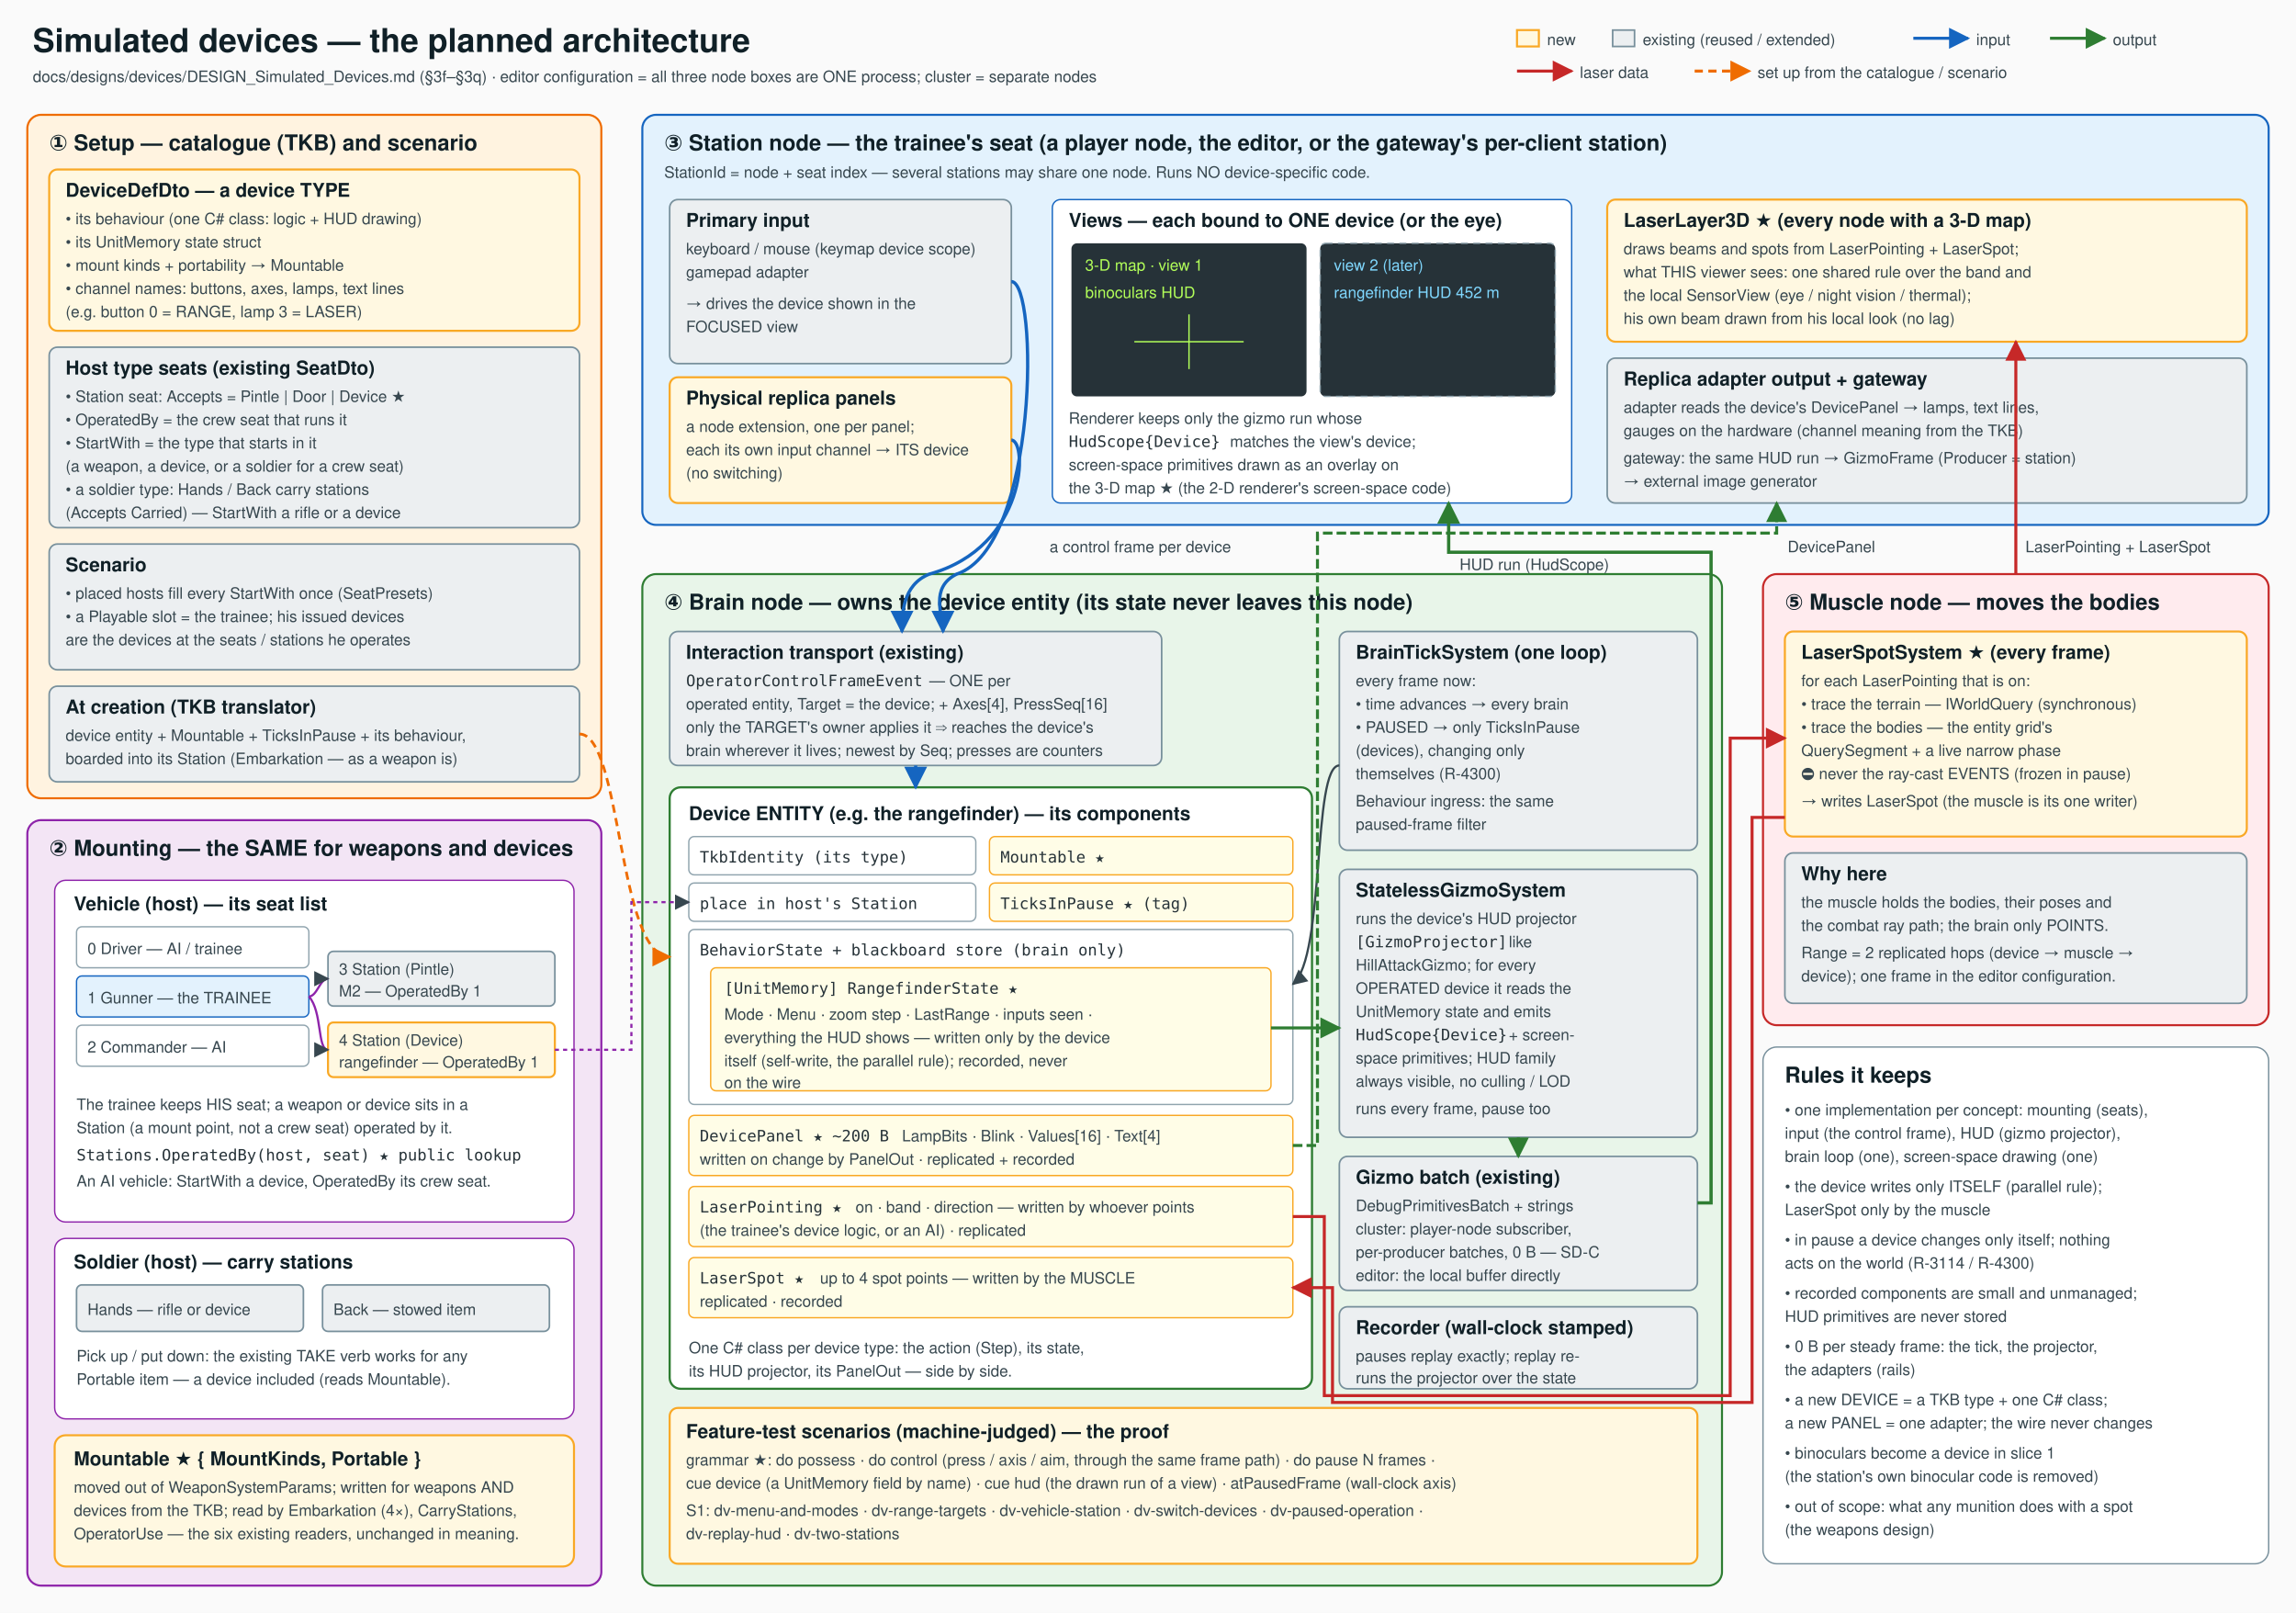
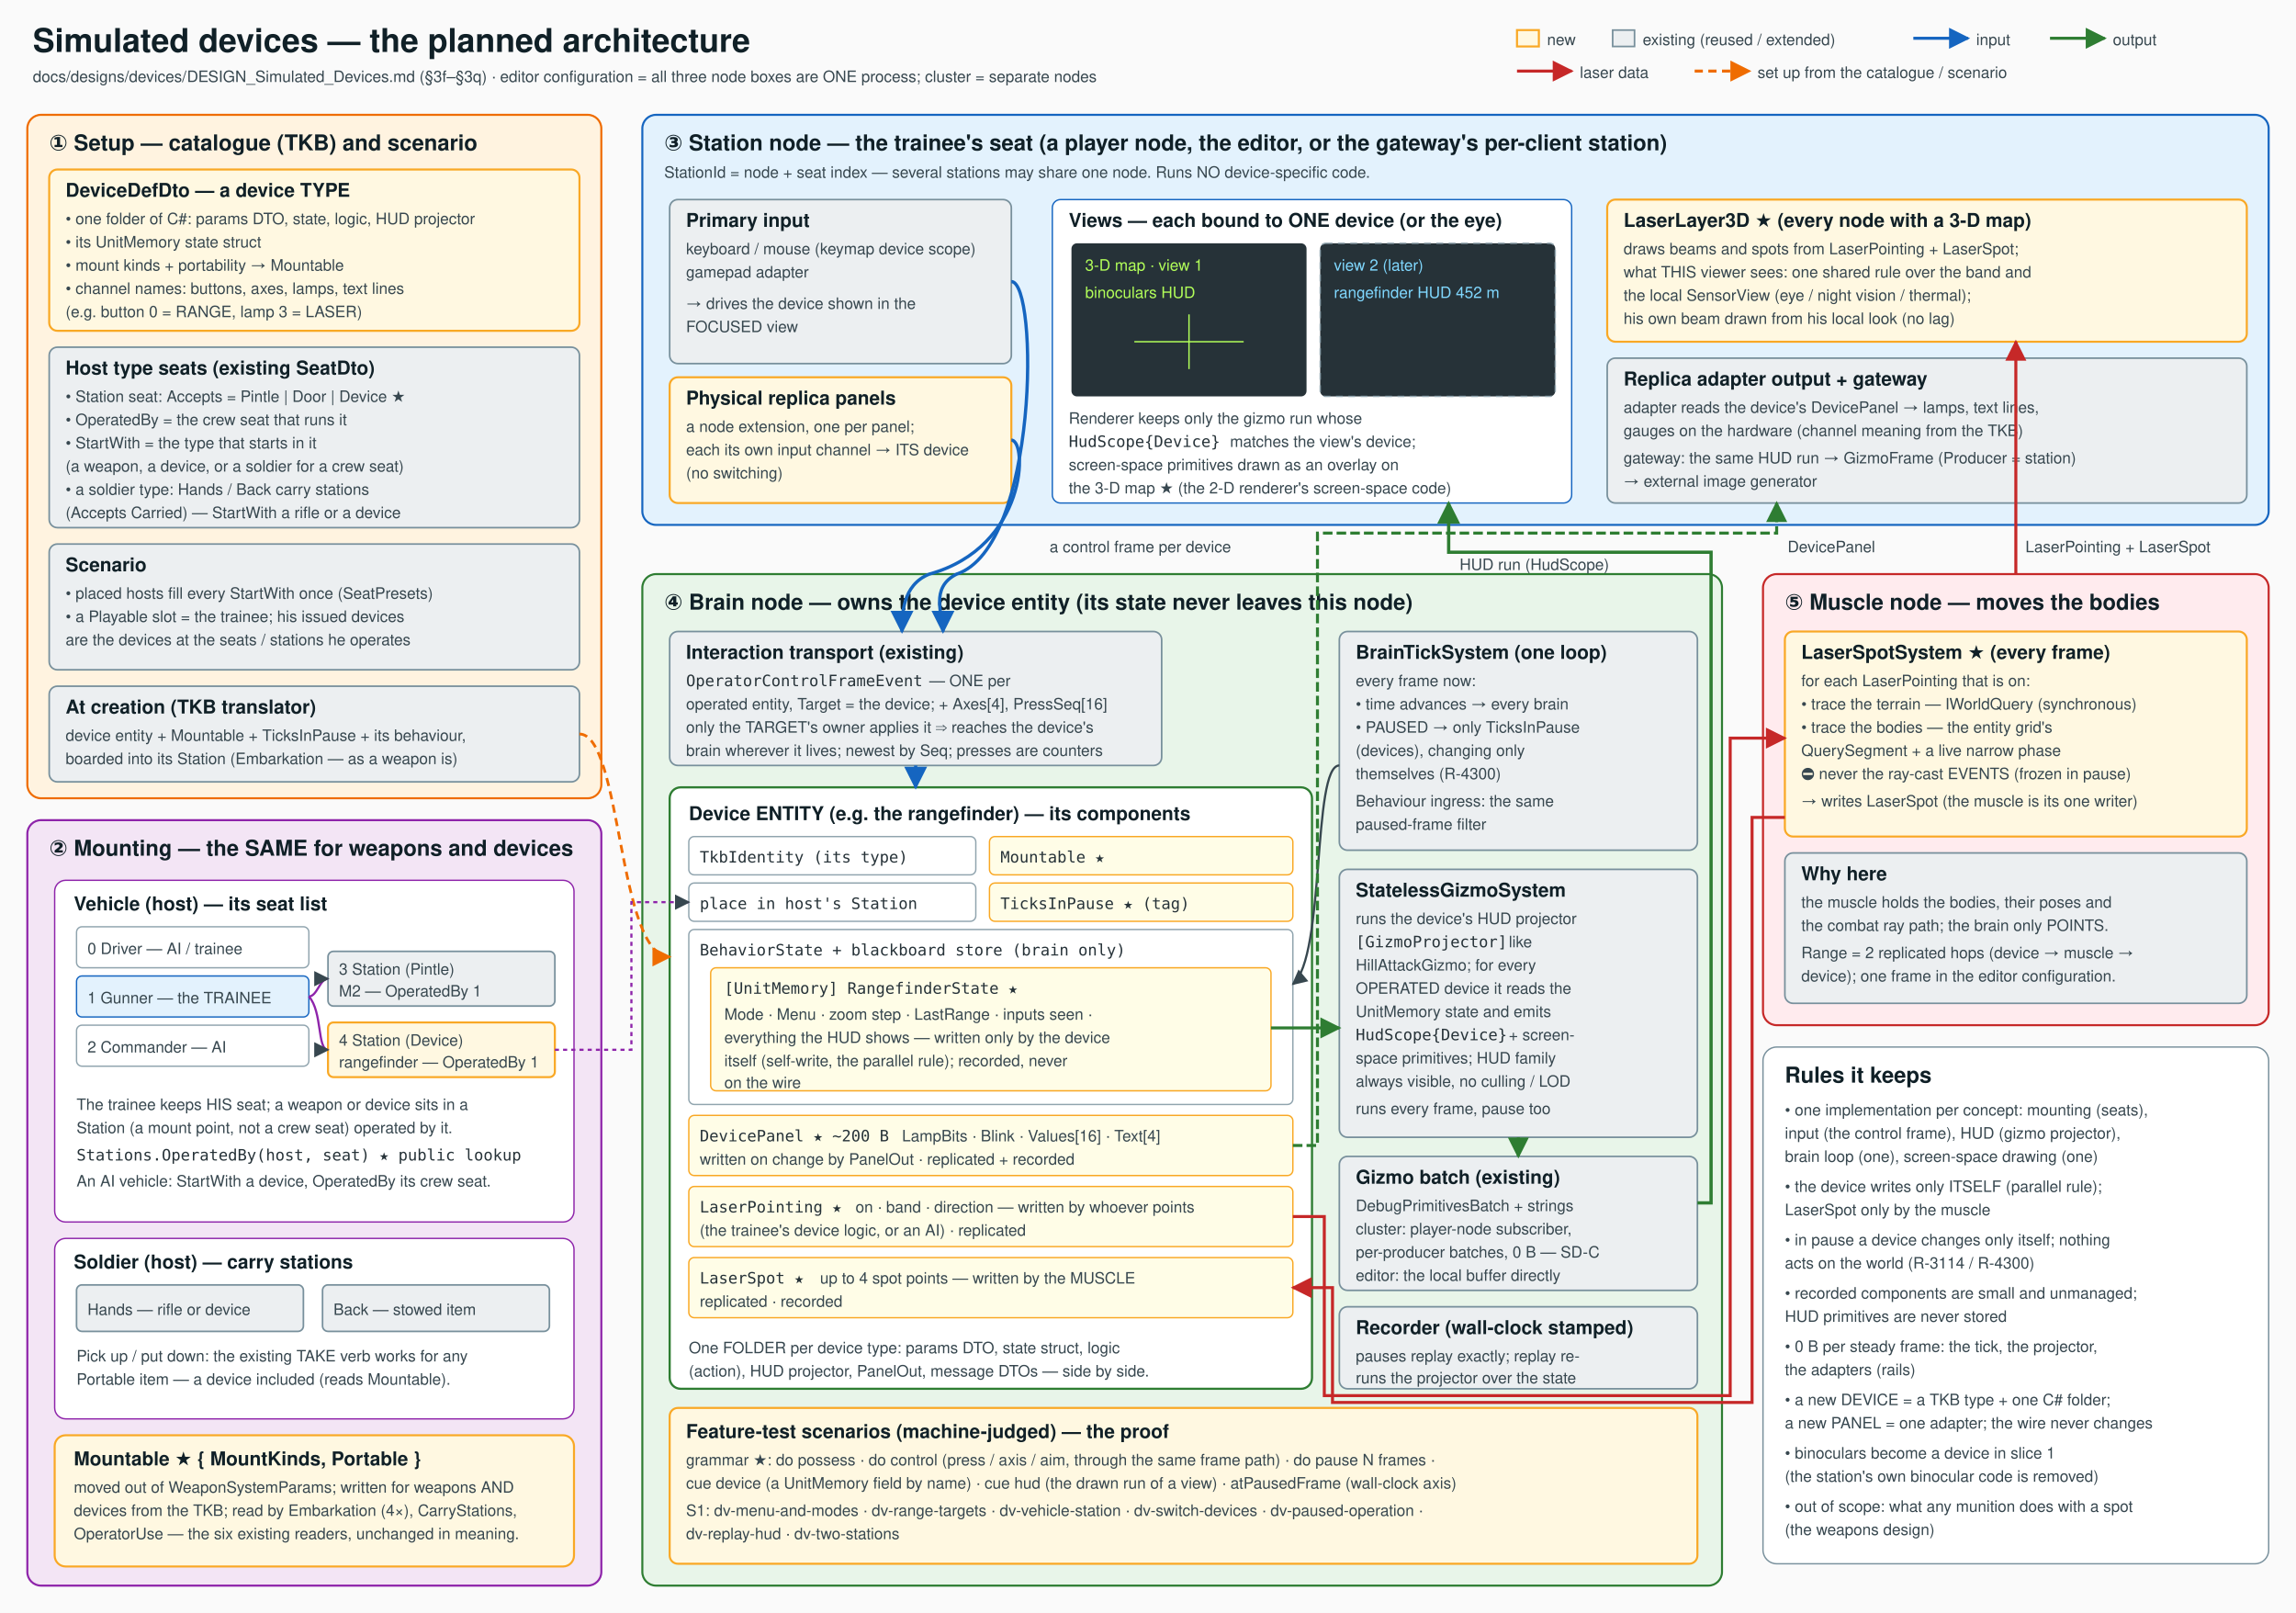
<svg xmlns="http://www.w3.org/2000/svg" width="1680" height="1180" viewBox="0 0 1680 1180" font-family="Segoe UI, Helvetica, Arial, sans-serif">
  <defs>
    <marker id="a" viewBox="0 0 10 10" refX="9" refY="5" markerWidth="7" markerHeight="7" orient="auto-start-reverse">
      <path d="M0,0 L10,5 L0,10 z" fill="#37474f" />
    </marker>
    <marker id="ab" viewBox="0 0 10 10" refX="9" refY="5" markerWidth="7" markerHeight="7" orient="auto-start-reverse">
      <path d="M0,0 L10,5 L0,10 z" fill="#1565c0" />
    </marker>
    <marker id="ag" viewBox="0 0 10 10" refX="9" refY="5" markerWidth="7" markerHeight="7" orient="auto-start-reverse">
      <path d="M0,0 L10,5 L0,10 z" fill="#2e7d32" />
    </marker>
    <marker id="ar" viewBox="0 0 10 10" refX="9" refY="5" markerWidth="7" markerHeight="7" orient="auto-start-reverse">
      <path d="M0,0 L10,5 L0,10 z" fill="#c62828" />
    </marker>
    <marker id="ao" viewBox="0 0 10 10" refX="9" refY="5" markerWidth="7" markerHeight="7" orient="auto-start-reverse">
      <path d="M0,0 L10,5 L0,10 z" fill="#ef6c00" />
    </marker>
    <style>
      .t{font-size:13px;fill:#263238}
      .s{font-size:11.5px;fill:#37474f}
      .h{font-size:16px;font-weight:700;fill:#102027}
      .h2{font-size:14px;font-weight:700;fill:#102027}
      .new{fill:#fff8e1;stroke:#f9a825;stroke-width:1.5}
      .ex{fill:#eceff1;stroke:#78909c;stroke-width:1.2}
      .comp{fill:#ffffff;stroke:#90a4ae;stroke-width:1}
      .compn{fill:#fffde7;stroke:#f9a825;stroke-width:1}
      .mono{font-family:Consolas, Menlo, monospace;font-size:11.5px;fill:#263238}
    </style>
  </defs>
  <rect width="1680" height="1180" fill="#fafafa" />
  <text x="24" y="38" font-size="24" font-weight="700" fill="#102027">Simulated devices — the planned architecture</text>
  <text x="24" y="60" class="s">docs/designs/devices/DESIGN_Simulated_Devices.md (§3f–§3q) · editor configuration = all three node boxes are ONE process; cluster = separate nodes</text>
  <g transform="translate(1110,22)">
    <rect x="0" y="0" width="16" height="12" class="new" />
    <text x="22" y="11" class="s">new</text>
    <rect x="70" y="0" width="16" height="12" class="ex" />
    <text x="92" y="11" class="s">existing (reused / extended)</text>
    <line x1="290" y1="6" x2="330" y2="6" stroke="#1565c0" stroke-width="2.2" marker-end="url(#ab)" />
    <text x="336" y="11" class="s">input</text>
    <line x1="390" y1="6" x2="430" y2="6" stroke="#2e7d32" stroke-width="2.2" marker-end="url(#ag)" />
    <text x="436" y="11" class="s">output</text>
    <line x1="0" y1="30" x2="40" y2="30" stroke="#c62828" stroke-width="2.2" marker-end="url(#ar)" />
    <text x="46" y="35" class="s">laser data</text>
    <line x1="130" y1="30" x2="170" y2="30" stroke="#ef6c00" stroke-width="2.2" stroke-dasharray="6 4" marker-end="url(#ao)" />
    <text x="176" y="35" class="s">set up from the catalogue / scenario</text>
  </g>
  <rect x="20" y="84" width="420" height="500" rx="10" fill="#fff3e0" stroke="#ef6c00" stroke-width="1.5" />
  <text x="36" y="110" class="h">① Setup — catalogue (TKB) and scenario</text>
  <rect x="36" y="124" width="388" height="118" rx="6" class="new" />
  <text x="48" y="144" class="h2">DeviceDefDto — a device TYPE</text>
-   <text x="48" y="164" class="s">• its behaviour (one C# class: logic + HUD drawing)</text>
+   <text x="48" y="164" class="s">• one folder of C#: params DTO, state, logic, HUD projector</text>
  <text x="48" y="181" class="s">• its UnitMemory state struct</text>
  <text x="48" y="198" class="s">• mount kinds + portability → Mountable</text>
  <text x="48" y="215" class="s">• channel names: buttons, axes, lamps, text lines</text>
  <text x="48" y="232" class="s">  (e.g. button 0 = RANGE, lamp 3 = LASER)</text>
  <rect x="36" y="254" width="388" height="132" rx="6" class="ex" />
  <text x="48" y="274" class="h2">Host type seats (existing SeatDto)</text>
  <text x="48" y="294" class="s">• Station seat: Accepts = Pintle | Door | Device ★</text>
  <text x="48" y="311" class="s">• OperatedBy = the crew seat that runs it</text>
  <text x="48" y="328" class="s">• StartWith = the type that starts in it</text>
  <text x="48" y="345" class="s">  (a weapon, a device, or a soldier for a crew seat)</text>
  <text x="48" y="362" class="s">• a soldier type: Hands / Back carry stations</text>
  <text x="48" y="379" class="s">  (Accepts Carried) — StartWith a rifle or a device</text>
  <rect x="36" y="398" width="388" height="92" rx="6" class="ex" />
  <text x="48" y="418" class="h2">Scenario</text>
  <text x="48" y="438" class="s">• placed hosts fill every StartWith once (SeatPresets)</text>
  <text x="48" y="455" class="s">• a Playable slot = the trainee; his issued devices</text>
  <text x="48" y="472" class="s">  are the devices at the seats / stations he operates</text>
  <rect x="36" y="502" width="388" height="70" rx="6" class="ex" />
  <text x="48" y="522" class="h2">At creation (TKB translator)</text>
  <text x="48" y="542" class="s">device entity + Mountable + TicksInPause + its behaviour,</text>
  <text x="48" y="559" class="s">boarded into its Station (Embarkation — as a weapon is)</text>
  <rect x="20" y="600" width="420" height="560" rx="10" fill="#f3e5f5" stroke="#8e24aa" stroke-width="1.5" />
  <text x="36" y="626" class="h">② Mounting — the SAME for weapons and devices</text>
  <rect x="40" y="644" width="380" height="250" rx="8" fill="#ffffff" stroke="#8e24aa" />
  <text x="54" y="666" class="h2">Vehicle (host) — its seat list</text>
  <g class="s">
    <rect x="56" y="678" width="170" height="30" rx="4" class="comp" />
    <text x="64" y="698" class="s">0 Driver — AI / trainee</text>
    <rect x="56" y="714" width="170" height="30" rx="4" fill="#e3f2fd" stroke="#1565c0" />
    <text x="64" y="734" class="s">1 Gunner — the TRAINEE</text>
    <rect x="56" y="750" width="170" height="30" rx="4" class="comp" />
    <text x="64" y="770" class="s">2 Commander — AI</text>
    <rect x="240" y="696" width="166" height="40" rx="4" class="ex" />
    <text x="248" y="713" class="s">3 Station (Pintle)</text>
    <text x="248" y="729" class="s">M2 — OperatedBy 1</text>
    <rect x="240" y="748" width="166" height="40" rx="4" class="new" />
    <text x="248" y="765" class="s">4 Station (Device)</text>
    <text x="248" y="781" class="s">rangefinder — OperatedBy 1</text>
  </g>
  <path d="M226,729 C232,729 234,716 240,716" fill="none" stroke="#8e24aa" stroke-width="1.6" marker-end="url(#a)" />
  <path d="M226,729 C236,740 232,768 240,768" fill="none" stroke="#8e24aa" stroke-width="1.6" marker-end="url(#a)" />
  <text x="56" y="812" class="s">The trainee keeps HIS seat; a weapon or device sits in a</text>
  <text x="56" y="829" class="s">Station (a mount point, not a crew seat) operated by it.</text>
  <text x="56" y="849" class="mono">Stations.OperatedBy(host, seat) ★ public lookup</text>
  <text x="56" y="868" class="s">An AI vehicle: StartWith a device, OperatedBy its crew seat.</text>
  <rect x="40" y="906" width="380" height="132" rx="8" fill="#ffffff" stroke="#8e24aa" />
  <text x="54" y="928" class="h2">Soldier (host) — carry stations</text>
  <rect x="56" y="940" width="166" height="34" rx="4" class="ex" />
  <text x="64" y="962" class="s">Hands — rifle or device</text>
  <rect x="236" y="940" width="166" height="34" rx="4" class="ex" />
  <text x="244" y="962" class="s">Back — stowed item</text>
  <text x="56" y="996" class="s">Pick up / put down: the existing TAKE verb works for any</text>
  <text x="56" y="1013" class="s">Portable item — a device included (reads Mountable).</text>
  <rect x="40" y="1050" width="380" height="96" rx="8" class="new" />
  <text x="54" y="1072" class="h2">Mountable ★ { MountKinds, Portable }</text>
  <text x="54" y="1092" class="s">moved out of WeaponSystemParams; written for weapons AND</text>
  <text x="54" y="1109" class="s">devices from the TKB; read by Embarkation (4×), CarryStations,</text>
  <text x="54" y="1126" class="s">OperatorUse — the six existing readers, unchanged in meaning.</text>
  <rect x="470" y="84" width="1190" height="300" rx="10" fill="#e3f2fd" stroke="#1565c0" stroke-width="1.5" />
  <text x="486" y="110" class="h">③ Station node — the trainee's seat (a player node, the editor, or the gateway's per-client station)</text>
  <text x="486" y="130" class="s">StationId = node + seat index — several stations may share one node. Runs NO device-specific code.</text>
  <rect x="490" y="146" width="250" height="120" rx="6" class="ex" />
  <text x="502" y="166" class="h2">Primary input</text>
  <text x="502" y="186" class="s">keyboard / mouse (keymap device scope)</text>
  <text x="502" y="203" class="s">gamepad adapter</text>
  <text x="502" y="226" class="s">→ drives the device shown in the</text>
  <text x="502" y="243" class="s">   FOCUSED view</text>
  <rect x="490" y="276" width="250" height="92" rx="6" class="new" />
  <text x="502" y="296" class="h2">Physical replica panels</text>
  <text x="502" y="316" class="s">a node extension, one per panel;</text>
  <text x="502" y="333" class="s">each its own input channel → ITS device</text>
  <text x="502" y="350" class="s">(no switching)</text>
  <rect x="770" y="146" width="380" height="222" rx="6" fill="#ffffff" stroke="#1565c0" />
  <text x="782" y="166" class="h2">Views — each bound to ONE device (or the eye)</text>
  <rect x="784" y="178" width="172" height="112" rx="4" fill="#263238" />
  <text x="794" y="198" font-size="11.5" fill="#b2ff59">3-D map · view 1</text>
  <text x="794" y="218" font-size="11.5" fill="#b2ff59">binoculars HUD</text>
  <line x1="830" y1="250" x2="910" y2="250" stroke="#b2ff59" />
  <line x1="870" y1="230" x2="870" y2="270" stroke="#b2ff59" />
  <rect x="966" y="178" width="172" height="112" rx="4" fill="#263238" stroke-dasharray="5 4" stroke="#90a4ae" />
  <text x="976" y="198" font-size="11.5" fill="#80d8ff">view 2 (later)</text>
  <text x="976" y="218" font-size="11.5" fill="#80d8ff">rangefinder HUD  452 m</text>
  <text x="782" y="310" class="s">Renderer keeps only the gizmo run whose</text>
  <text x="782" y="327" class="mono">HudScope{Device}</text>
  <text x="900" y="327" class="s"> matches the view's device;</text>
  <text x="782" y="344" class="s">screen-space primitives drawn as an overlay on</text>
  <text x="782" y="361" class="s">the 3-D map ★ (the 2-D renderer's screen-space code)</text>
  <rect x="1176" y="146" width="468" height="104" rx="6" class="new" />
  <text x="1188" y="166" class="h2">LaserLayer3D ★ (every node with a 3-D map)</text>
  <text x="1188" y="186" class="s">draws beams and spots from LaserPointing + LaserSpot;</text>
  <text x="1188" y="203" class="s">what THIS viewer sees: one shared rule over the band and</text>
  <text x="1188" y="220" class="s">the local SensorView (eye / night vision / thermal);</text>
  <text x="1188" y="237" class="s">his own beam drawn from his local look (no lag)</text>
  <rect x="1176" y="262" width="468" height="106" rx="6" class="ex" />
  <text x="1188" y="282" class="h2">Replica adapter output + gateway</text>
  <text x="1188" y="302" class="s">adapter reads the device's DevicePanel → lamps, text lines,</text>
  <text x="1188" y="319" class="s">gauges on the hardware (channel meaning from the TKB)</text>
  <text x="1188" y="339" class="s">gateway: the same HUD run → GizmoFrame (Producer = station)</text>
  <text x="1188" y="356" class="s">→ external image generator</text>
  <rect x="470" y="420" width="790" height="740" rx="10" fill="#e8f5e9" stroke="#2e7d32" stroke-width="1.5" />
  <text x="486" y="446" class="h">④ Brain node — owns the device entity (its state never leaves this node)</text>
  <rect x="490" y="462" width="360" height="98" rx="6" class="ex" />
  <text x="502" y="482" class="h2">Interaction transport (existing)</text>
  <text x="502" y="502" class="mono">OperatorControlFrameEvent</text>
  <text x="680" y="502" class="s"> — ONE per</text>
  <text x="502" y="519" class="s">operated entity, Target = the device; + Axes[4], PressSeq[16]</text>
  <text x="502" y="536" class="s">only the TARGET's owner applies it ⇒ reaches the device's</text>
  <text x="502" y="553" class="s">brain wherever it lives; newest by Seq; presses are counters</text>
  <rect x="490" y="576" width="470" height="440" rx="8" fill="#ffffff" stroke="#2e7d32" stroke-width="1.6" />
  <text x="504" y="600" class="h2">Device ENTITY (e.g. the rangefinder) — its components</text>
  <rect x="504" y="612" width="210" height="28" rx="4" class="comp" />
  <text x="512" y="631" class="mono">TkbIdentity (its type)</text>
  <rect x="724" y="612" width="222" height="28" rx="4" class="compn" />
  <text x="732" y="631" class="mono">Mountable ★</text>
  <rect x="724" y="646" width="222" height="28" rx="4" class="compn" />
  <text x="732" y="665" class="mono">TicksInPause ★ (tag)</text>
  <rect x="504" y="646" width="210" height="28" rx="4" class="comp" />
  <text x="512" y="665" class="mono">place in host's Station</text>
  <rect x="504" y="680" width="442" height="128" rx="4" class="comp" />
  <text x="512" y="699" class="mono">BehaviorState + blackboard store (brain only)</text>
  <rect x="520" y="708" width="410" height="90" rx="4" class="compn" />
  <text x="530" y="727" class="mono">[UnitMemory] RangefinderState ★</text>
  <text x="530" y="746" class="s">Mode · Menu · zoom step · LastRange · inputs seen ·</text>
  <text x="530" y="763" class="s">everything the HUD shows — written only by the device</text>
  <text x="530" y="780" class="s">itself (self-write, the parallel rule); recorded, never</text>
  <text x="530" y="796" class="s">on the wire</text>
  <rect x="504" y="816" width="442" height="44" rx="4" class="compn" />
  <text x="512" y="835" class="mono">DevicePanel ★ ~200 B</text>
  <text x="660" y="835" class="s">LampBits · Blink · Values[16] · Text[4]</text>
  <text x="512" y="852" class="s">written on change by PanelOut · replicated + recorded</text>
  <rect x="504" y="868" width="442" height="44" rx="4" class="compn" />
  <text x="512" y="887" class="mono">LaserPointing ★</text>
  <text x="626" y="887" class="s">on · band · direction — written by whoever points</text>
  <text x="512" y="904" class="s">(the trainee's device logic, or an AI) · replicated</text>
  <rect x="504" y="920" width="442" height="44" rx="4" class="compn" />
  <text x="512" y="939" class="mono">LaserSpot ★</text>
  <text x="600" y="939" class="s">up to 4 spot points — written by the MUSCLE</text>
  <text x="512" y="956" class="s">replicated · recorded</text>
-   <text x="504" y="990" class="s">One C# class per device type: the action (Step), its state,</text>
-   <text x="504" y="1007" class="s">its HUD projector, its PanelOut — side by side.</text>
+   <text x="504" y="990" class="s">One FOLDER per device type: params DTO, state struct, logic</text>
+   <text x="504" y="1007" class="s">(action), HUD projector, PanelOut, message DTOs — side by side.</text>
  <rect x="980" y="462" width="262" height="160" rx="6" class="ex" />
  <text x="992" y="482" class="h2">BrainTickSystem (one loop)</text>
  <text x="992" y="502" class="s">every frame now:</text>
  <text x="992" y="519" class="s">• time advances → every brain</text>
  <text x="992" y="536" class="s">• PAUSED → only TicksInPause</text>
  <text x="992" y="553" class="s">  (devices), changing only</text>
  <text x="992" y="570" class="s">  themselves (R-4300)</text>
  <text x="992" y="590" class="s">Behaviour ingress: the same</text>
  <text x="992" y="607" class="s">paused-frame filter</text>
  <rect x="980" y="636" width="262" height="196" rx="6" class="ex" />
  <text x="992" y="656" class="h2">StatelessGizmoSystem</text>
  <text x="992" y="676" class="s">runs the device's HUD projector</text>
  <text x="992" y="693" class="mono">[GizmoProjector]</text>
  <text x="1104" y="693" class="s"> like</text>
  <text x="992" y="710" class="s">HillAttackGizmo; for every</text>
  <text x="992" y="727" class="s">OPERATED device it reads the</text>
  <text x="992" y="744" class="s">UnitMemory state and emits</text>
  <text x="992" y="761" class="mono">HudScope{Device}</text>
  <text x="1104" y="761" class="s"> + screen-</text>
  <text x="992" y="778" class="s">space primitives; HUD family</text>
  <text x="992" y="795" class="s">always visible, no culling / LOD</text>
  <text x="992" y="815" class="s">runs every frame, pause too</text>
  <rect x="980" y="846" width="262" height="98" rx="6" class="ex" />
  <text x="992" y="866" class="h2">Gizmo batch (existing)</text>
  <text x="992" y="886" class="s">DebugPrimitivesBatch + strings</text>
  <text x="992" y="903" class="s">cluster: player-node subscriber,</text>
  <text x="992" y="920" class="s">per-producer batches, 0 B — SD-C</text>
  <text x="992" y="937" class="s">editor: the local buffer directly</text>
  <rect x="980" y="956" width="262" height="60" rx="6" class="ex" />
  <text x="992" y="976" class="h2">Recorder (wall-clock stamped)</text>
  <text x="992" y="996" class="s">pauses replay exactly; replay re-</text>
  <text x="992" y="1012" class="s">runs the projector over the state</text>
  <rect x="490" y="1030" width="752" height="114" rx="6" class="new" />
  <text x="502" y="1052" class="h2">Feature-test scenarios (machine-judged) — the proof</text>
  <text x="502" y="1072" class="s">grammar ★: do possess · do control (press / axis / aim, through the same frame path) · do pause N frames ·</text>
  <text x="502" y="1089" class="s">cue device (a UnitMemory field by name) · cue hud (the drawn run of a view) · atPausedFrame (wall-clock axis)</text>
  <text x="502" y="1109" class="s">S1: dv-menu-and-modes · dv-range-targets · dv-vehicle-station · dv-switch-devices · dv-paused-operation ·</text>
  <text x="502" y="1126" class="s">    dv-replay-hud · dv-two-stations</text>
  <rect x="1290" y="420" width="370" height="330" rx="10" fill="#ffebee" stroke="#c62828" stroke-width="1.5" />
  <text x="1306" y="446" class="h">⑤ Muscle node — moves the bodies</text>
  <rect x="1306" y="462" width="338" height="150" rx="6" class="new" />
  <text x="1318" y="482" class="h2">LaserSpotSystem ★ (every frame)</text>
  <text x="1318" y="502" class="s">for each LaserPointing that is on:</text>
  <text x="1318" y="519" class="s">• trace the terrain — IWorldQuery (synchronous)</text>
  <text x="1318" y="536" class="s">• trace the bodies — the entity grid's</text>
  <text x="1318" y="553" class="s">  QuerySegment + a live narrow phase</text>
  <text x="1318" y="570" class="s">⛔ never the ray-cast EVENTS (frozen in pause)</text>
  <text x="1318" y="590" class="s">→ writes LaserSpot (the muscle is its one writer)</text>
  <rect x="1306" y="624" width="338" height="110" rx="6" class="ex" />
  <text x="1318" y="644" class="h2">Why here</text>
  <text x="1318" y="664" class="s">the muscle holds the bodies, their poses and</text>
  <text x="1318" y="681" class="s">the combat ray path; the brain only POINTS.</text>
  <text x="1318" y="701" class="s">Range = 2 replicated hops (device → muscle →</text>
  <text x="1318" y="718" class="s">device); one frame in the editor configuration.</text>
  <rect x="1290" y="766" width="370" height="378" rx="10" fill="#ffffff" stroke="#78909c" />
  <text x="1306" y="792" class="h">Rules it keeps</text>
  <text x="1306" y="816" class="s">• one implementation per concept: mounting (seats),</text>
  <text x="1306" y="833" class="s">  input (the control frame), HUD (gizmo projector),</text>
  <text x="1306" y="850" class="s">  brain loop (one), screen-space drawing (one)</text>
  <text x="1306" y="872" class="s">• the device writes only ITSELF (parallel rule);</text>
  <text x="1306" y="889" class="s">  LaserSpot only by the muscle</text>
  <text x="1306" y="911" class="s">• in pause a device changes only itself; nothing</text>
  <text x="1306" y="928" class="s">  acts on the world (R-3114 / R-4300)</text>
  <text x="1306" y="950" class="s">• recorded components are small and unmanaged;</text>
  <text x="1306" y="967" class="s">  HUD primitives are never stored</text>
  <text x="1306" y="989" class="s">• 0 B per steady frame: the tick, the projector,</text>
  <text x="1306" y="1006" class="s">  the adapters (rails)</text>
-   <text x="1306" y="1028" class="s">• a new DEVICE = a TKB type + one C# class;</text>
+   <text x="1306" y="1028" class="s">• a new DEVICE = a TKB type + one C# folder;</text>
  <text x="1306" y="1045" class="s">  a new PANEL = one adapter; the wire never changes</text>
  <text x="1306" y="1067" class="s">• binoculars become a device in slice 1</text>
  <text x="1306" y="1084" class="s">  (the station's own binocular code is removed)</text>
  <text x="1306" y="1106" class="s">• out of scope: what any munition does with a spot</text>
  <text x="1306" y="1123" class="s">  (the weapons design)</text>
  <path d="M424,537 C455,537 452,700 490,700" fill="none" stroke="#ef6c00" stroke-width="2" stroke-dasharray="6 4" marker-end="url(#ao)" />
  <path d="M406,768 L462,768 L462,660 L504,660" fill="none" stroke="#8e24aa" stroke-width="1.6" stroke-dasharray="3 3" marker-end="url(#a)" />
  <path d="M740,206 C760,206 760,400 700,420 C680,430 690,450 690,462" fill="none" stroke="#1565c0" stroke-width="2.4" marker-end="url(#ab)" />
  <path d="M740,322 C752,322 752,400 680,420 C660,428 660,450 660,462" fill="none" stroke="#1565c0" stroke-width="2.4" marker-end="url(#ab)" />
  <text x="768" y="404" class="s" fill="#1565c0">a control frame per device</text>
  <path d="M670,560 L670,576" stroke="#1565c0" stroke-width="2.4" marker-end="url(#ab)" />
  <path d="M980,560 C960,560 970,700 946,720" fill="none" stroke="#37474f" stroke-width="1.6" marker-end="url(#a)" />
  <path d="M930,752 L980,752" fill="none" stroke="#2e7d32" stroke-width="2.2" marker-end="url(#ag)" />
  <path d="M1111,832 L1111,846" stroke="#2e7d32" stroke-width="2.2" marker-end="url(#ag)" />
  <path d="M1242,880 L1252,880 L1252,404 L1060,404 L1060,368" fill="none" stroke="#2e7d32" stroke-width="2.4" marker-end="url(#ag)" />
  <text x="1068" y="417" class="s" fill="#2e7d32">HUD run (HudScope)</text>
  <path d="M946,838 L964,838 L964,390 L1300,390 L1300,368" fill="none" stroke="#2e7d32" stroke-width="2.2" stroke-dasharray="7 3" marker-end="url(#ag)" />
  <text x="1308" y="404" class="s" fill="#2e7d32">DevicePanel</text>
  <path d="M946,890 L969,890 L969,1021 L1266,1021 L1266,540 L1306,540" fill="none" stroke="#c62828" stroke-width="2.2" marker-end="url(#ar)" />
  <path d="M1306,598 L1282,598 L1282,1026 L975,1026 L975,942 L946,942" fill="none" stroke="#c62828" stroke-width="2.2" marker-end="url(#ar)" />
  <path d="M1475,420 L1475,250" stroke="#c62828" stroke-width="2.2" marker-end="url(#ar)" />
  <text x="1482" y="404" class="s" fill="#c62828">LaserPointing + LaserSpot</text>
</svg>
